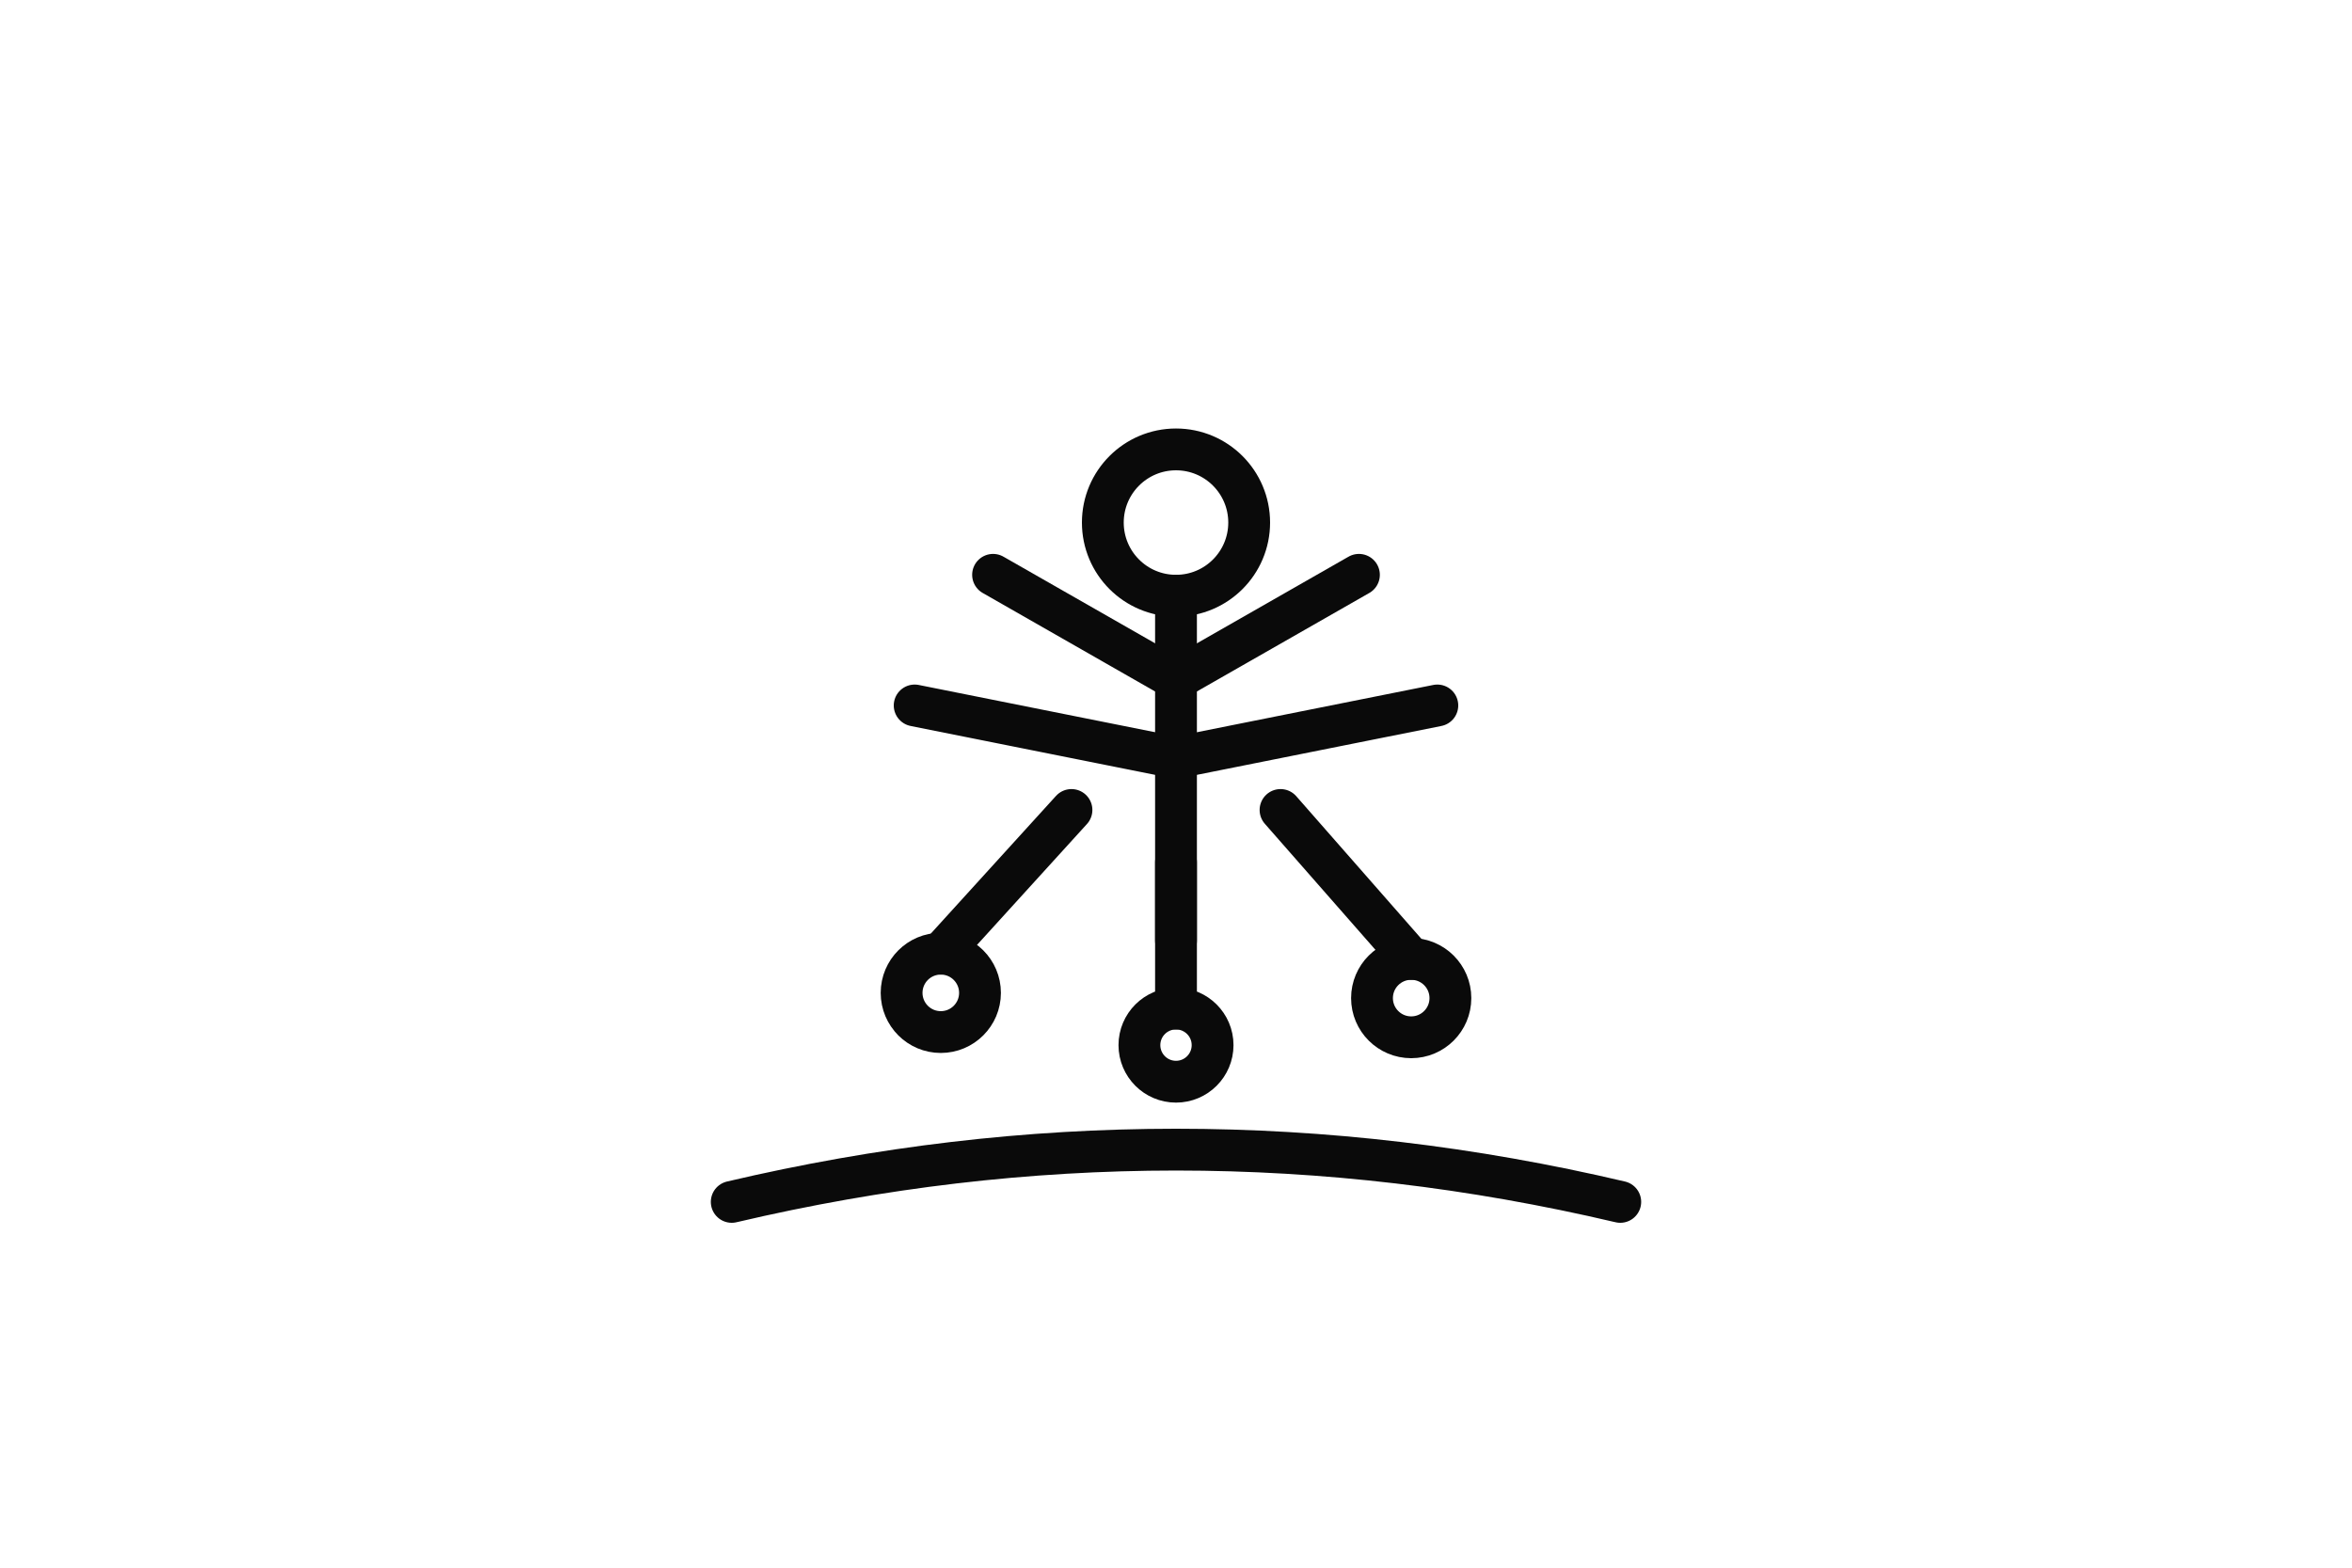
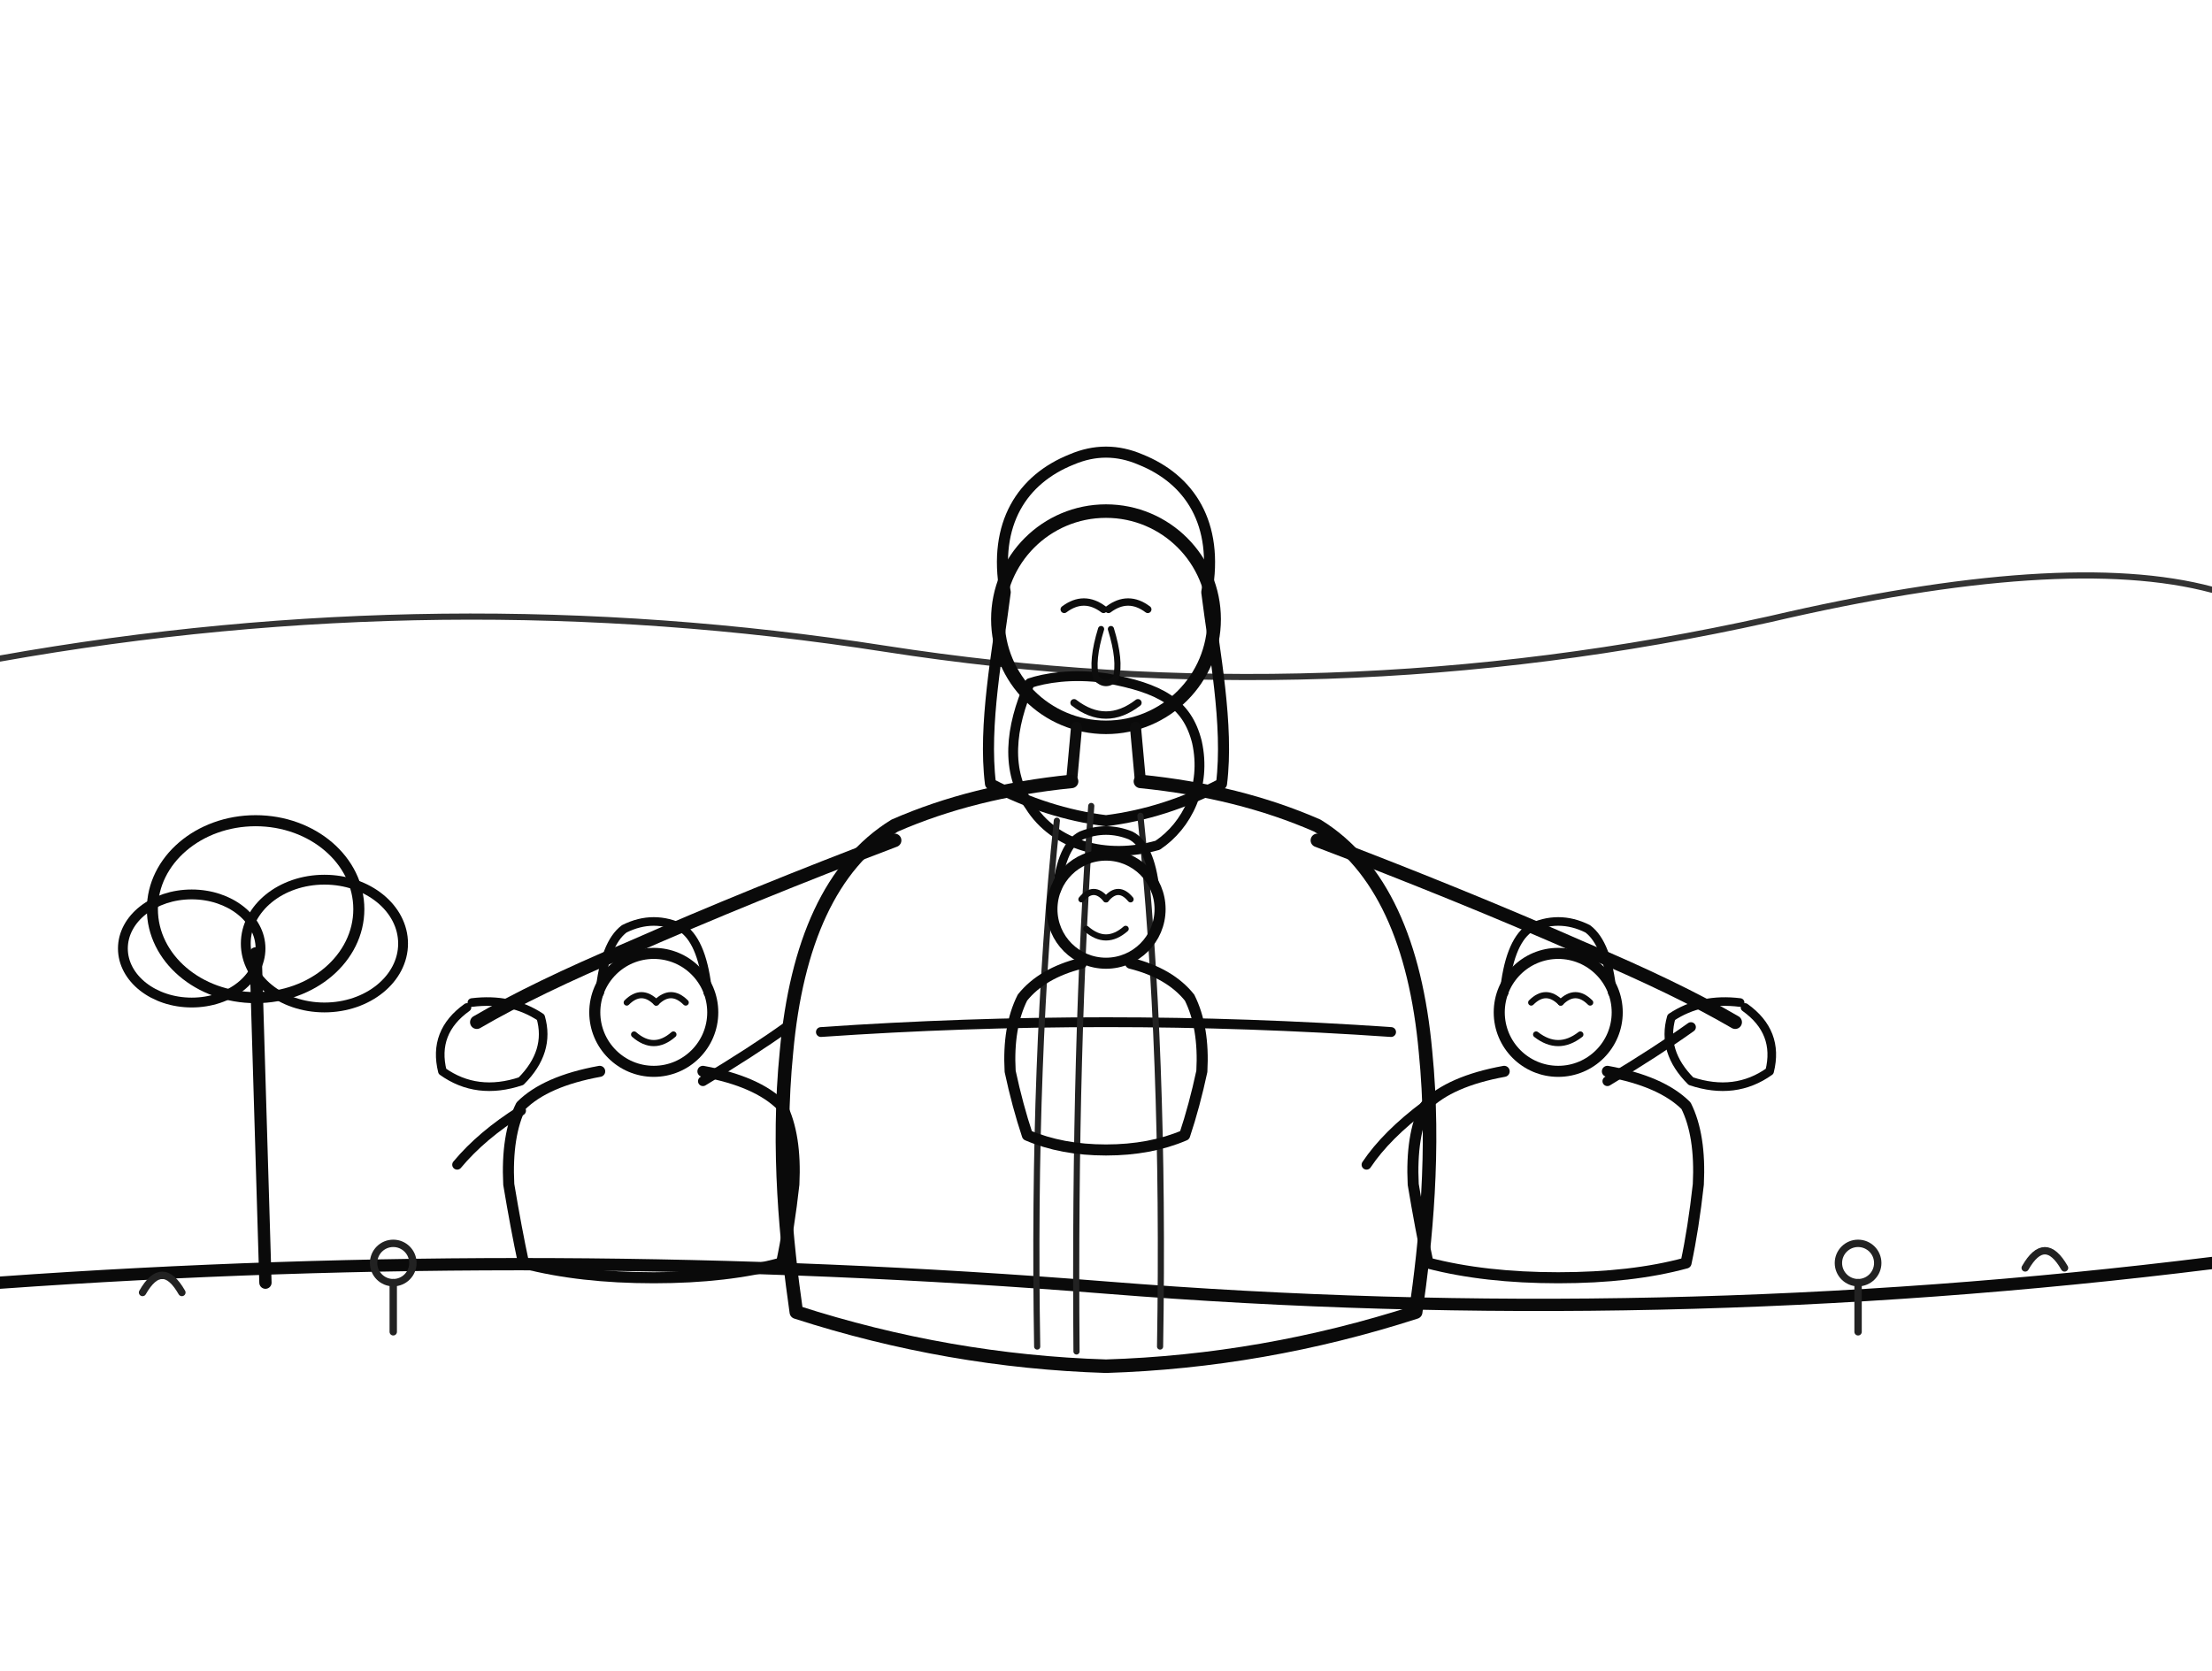
- <svg xmlns="http://www.w3.org/2000/svg" viewBox="0 0 900 600" width="900" height="600" aria-hidden="true">
-   <g fill="none" stroke="#0a0a0a" stroke-width="16" stroke-linecap="round" stroke-linejoin="round">
-     <circle cx="450" cy="200" r="28" />
-     <line x1="450" y1="228" x2="450" y2="360" />
-     <line x1="450" y1="260" x2="380" y2="220" />
-     <line x1="450" y1="260" x2="520" y2="220" />
-     <line x1="450" y1="290" x2="350" y2="270" />
-     <line x1="450" y1="290" x2="550" y2="270" />
-     <circle cx="360" cy="380" r="15" />
-     <line x1="360" y1="365" x2="410" y2="310" />
-     <circle cx="450" cy="400" r="14" />
-     <line x1="450" y1="386" x2="450" y2="330" />
-     <circle cx="540" cy="382" r="15" />
-     <line x1="540" y1="367" x2="490" y2="310" />
-     <path d="M280 460 Q450 420 620 460" />
-   </g>
+ <svg xmlns="http://www.w3.org/2000/svg" viewBox="0 0 900 680" width="900" height="680" aria-hidden="true">
+   <path d="M0,268 Q180,236 360,264 Q540,292 720,252 Q840,224 900,240" fill="none" stroke="#333" stroke-width="2.5" stroke-linecap="round" stroke-linejoin="round" />
+   <path d="M0,522 Q225,506 450,524 Q675,542 900,514" fill="none" stroke="#0a0a0a" stroke-width="5" stroke-linecap="round" stroke-linejoin="round" />
+   <path d="M108,522 Q106,454 104,388" fill="none" stroke="#0a0a0a" stroke-width="5" stroke-linecap="round" stroke-linejoin="round" />
+   <ellipse cx="104" cy="370" rx="42" ry="36" fill="none" stroke="#0a0a0a" stroke-width="4.5" />
+   <ellipse cx="132" cy="384" rx="32" ry="26" fill="none" stroke="#0a0a0a" stroke-width="4" />
+   <ellipse cx="78" cy="386" rx="28" ry="22" fill="none" stroke="#0a0a0a" stroke-width="4" />
+   <circle cx="450" cy="252" r="44" fill="none" stroke="#0a0a0a" stroke-width="5.5" />
+   <path d="M409,241 C404,213 416,195 436,187 Q443,184 450,184 Q457,184 464,187 C484,195 496,213 491,241 C494,265 500,295 497,319 Q474,331 450,334 Q426,331 403,319 C400,295 406,265 409,241" fill="none" stroke="#0a0a0a" stroke-width="4.5" stroke-linecap="round" stroke-linejoin="round" />
+   <path d="M419,278 C411,296 409,314 419,328 C429,344 450,350 471,344 C483,336 491,320 487,302 C483,286 472,280 450,276 C436,274 425,276 419,278" fill="none" stroke="#0a0a0a" stroke-width="4" stroke-linecap="round" stroke-linejoin="round" />
+   <path d="M433,248 Q441,242 449,248" fill="none" stroke="#0d0d0d" stroke-width="3" stroke-linecap="round" />
+   <path d="M451,248 Q459,242 467,248" fill="none" stroke="#0d0d0d" stroke-width="3" stroke-linecap="round" />
+   <path d="M448,256 Q444,269 446,276 Q450,280 454,276 Q456,269 452,256" fill="none" stroke="#0d0d0d" stroke-width="2.5" stroke-linecap="round" />
+   <path d="M437,286 Q450,296 463,286" fill="none" stroke="#0d0d0d" stroke-width="3" stroke-linecap="round" />
+   <path d="M438,296 L436,318" fill="none" stroke="#0d0d0d" stroke-width="4.5" stroke-linecap="round" />
+   <path d="M462,296 L464,318" fill="none" stroke="#0d0d0d" stroke-width="4.5" stroke-linecap="round" />
+   <path d="M436,318 Q396,322 364,336 C338,352 324,384 320,428 C316,468 320,506 324,534 Q386,554 450,556 Q514,554 576,534 C580,506 584,468 580,428 C576,384 562,352 536,336 Q504,322 464,318" fill="none" stroke="#0a0a0a" stroke-width="5.5" stroke-linecap="round" stroke-linejoin="round" />
+   <path d="M334,420 Q450,412 566,420" fill="none" stroke="#0a0a0a" stroke-width="4" stroke-linecap="round" stroke-linejoin="round" />
+   <path d="M444,328 Q437,424 438,550" fill="none" stroke="#222" stroke-width="2.5" stroke-linecap="round" />
+   <path d="M430,334 Q420,430 422,548" fill="none" stroke="#222" stroke-width="2.5" stroke-linecap="round" />
+   <path d="M464,332 Q474,428 472,548" fill="none" stroke="#222" stroke-width="2.5" stroke-linecap="round" />
+   <path d="M364,342 Q306,364 256,386 Q218,402 194,416" fill="none" stroke="#0a0a0a" stroke-width="5.5" stroke-linecap="round" stroke-linejoin="round" />
+   <path d="M190,410 Q176,420 180,436 Q194,446 212,440 Q224,428 220,414 Q208,406 192,408" fill="none" stroke="#0a0a0a" stroke-width="3.5" stroke-linecap="round" stroke-linejoin="round" />
+   <path d="M536,342 Q594,364 644,386 Q682,402 706,416" fill="none" stroke="#0a0a0a" stroke-width="5.5" stroke-linecap="round" stroke-linejoin="round" />
+   <path d="M710,410 Q724,420 720,436 Q706,446 688,440 Q676,428 680,414 Q692,406 708,408" fill="none" stroke="#0a0a0a" stroke-width="3.5" stroke-linecap="round" stroke-linejoin="round" />
+   <circle cx="450" cy="370" r="22" fill="none" stroke="#0a0a0a" stroke-width="4.5" />
+   <path d="M430,362 Q432,344 440,340 Q445,338 450,338 Q455,338 460,340 Q468,344 470,362" fill="none" stroke="#0a0a0a" stroke-width="3.5" stroke-linecap="round" stroke-linejoin="round" />
+   <path d="M440,366 Q445,360 450,366" fill="none" stroke="#0d0d0d" stroke-width="2.5" stroke-linecap="round" />
+   <path d="M450,366 Q455,360 460,366" fill="none" stroke="#0d0d0d" stroke-width="2.5" stroke-linecap="round" />
+   <path d="M442,378 Q450,385 458,378" fill="none" stroke="#0d0d0d" stroke-width="2.5" stroke-linecap="round" />
+   <path d="M440,392 Q424,396 416,406 Q410,418 411,436 Q414,450 418,462 Q432,468 450,468 Q468,468 482,462 Q486,450 489,436 Q490,418 484,406 Q476,396 460,392" fill="none" stroke="#0a0a0a" stroke-width="4.5" stroke-linecap="round" stroke-linejoin="round" />
+   <circle cx="266" cy="412" r="24" fill="none" stroke="#0a0a0a" stroke-width="4.5" />
+   <path d="M244,404 Q246,384 254,378 Q260,375 266,375 Q272,375 278,378 Q286,384 288,404" fill="none" stroke="#0a0a0a" stroke-width="3.5" stroke-linecap="round" stroke-linejoin="round" />
+   <path d="M255,408 Q261,402 267,408" fill="none" stroke="#0d0d0d" stroke-width="2.5" stroke-linecap="round" />
+   <path d="M267,408 Q273,402 279,408" fill="none" stroke="#0d0d0d" stroke-width="2.5" stroke-linecap="round" />
+   <path d="M258,421 Q266,428 274,421" fill="none" stroke="#0d0d0d" stroke-width="2.5" stroke-linecap="round" />
+   <path d="M244,436 Q222,440 212,450 Q206,462 207,482 Q210,500 213,514 Q236,520 266,520 Q296,520 318,514 Q321,500 323,482 Q324,462 318,450 Q308,440 286,436" fill="none" stroke="#0a0a0a" stroke-width="4.5" stroke-linecap="round" stroke-linejoin="round" />
+   <path d="M286,440 Q306,428 320,418" fill="none" stroke="#0a0a0a" stroke-width="4" stroke-linecap="round" stroke-linejoin="round" />
+   <path d="M212,452 Q196,462 186,474" fill="none" stroke="#0a0a0a" stroke-width="4" stroke-linecap="round" stroke-linejoin="round" />
+   <circle cx="634" cy="412" r="24" fill="none" stroke="#0a0a0a" stroke-width="4.5" />
+   <path d="M612,404 Q614,384 622,378 Q628,375 634,375 Q640,375 646,378 Q654,384 656,404" fill="none" stroke="#0a0a0a" stroke-width="3.5" stroke-linecap="round" stroke-linejoin="round" />
+   <path d="M623,408 Q629,402 635,408" fill="none" stroke="#0d0d0d" stroke-width="2.5" stroke-linecap="round" />
+   <path d="M635,408 Q641,402 647,408" fill="none" stroke="#0d0d0d" stroke-width="2.5" stroke-linecap="round" />
+   <path d="M625,421 Q634,428 643,421" fill="none" stroke="#0d0d0d" stroke-width="2.5" stroke-linecap="round" />
+   <path d="M612,436 Q590,440 580,450 Q574,462 575,482 Q578,500 581,514 Q604,520 634,520 Q664,520 686,514 Q689,500 691,482 Q692,462 686,450 Q676,440 654,436" fill="none" stroke="#0a0a0a" stroke-width="4.5" stroke-linecap="round" stroke-linejoin="round" />
+   <path d="M580,450 Q564,462 556,474" fill="none" stroke="#0a0a0a" stroke-width="4" stroke-linecap="round" stroke-linejoin="round" />
+   <path d="M654,440 Q674,428 688,418" fill="none" stroke="#0a0a0a" stroke-width="4" stroke-linecap="round" stroke-linejoin="round" />
+   <path d="M58,526 Q66,512 74,526" fill="none" stroke="#222" stroke-width="3" stroke-linecap="round" />
+   <path d="M824,516 Q832,502 840,516" fill="none" stroke="#222" stroke-width="3" stroke-linecap="round" />
+   <circle cx="160" cy="514" r="8" fill="none" stroke="#222" stroke-width="3" />
+   <line x1="160" y1="522" x2="160" y2="542" stroke="#222" stroke-width="3" stroke-linecap="round" />
+   <circle cx="756" cy="514" r="8" fill="none" stroke="#222" stroke-width="3" />
+   <line x1="756" y1="522" x2="756" y2="542" stroke="#222" stroke-width="3" stroke-linecap="round" />
</svg>
